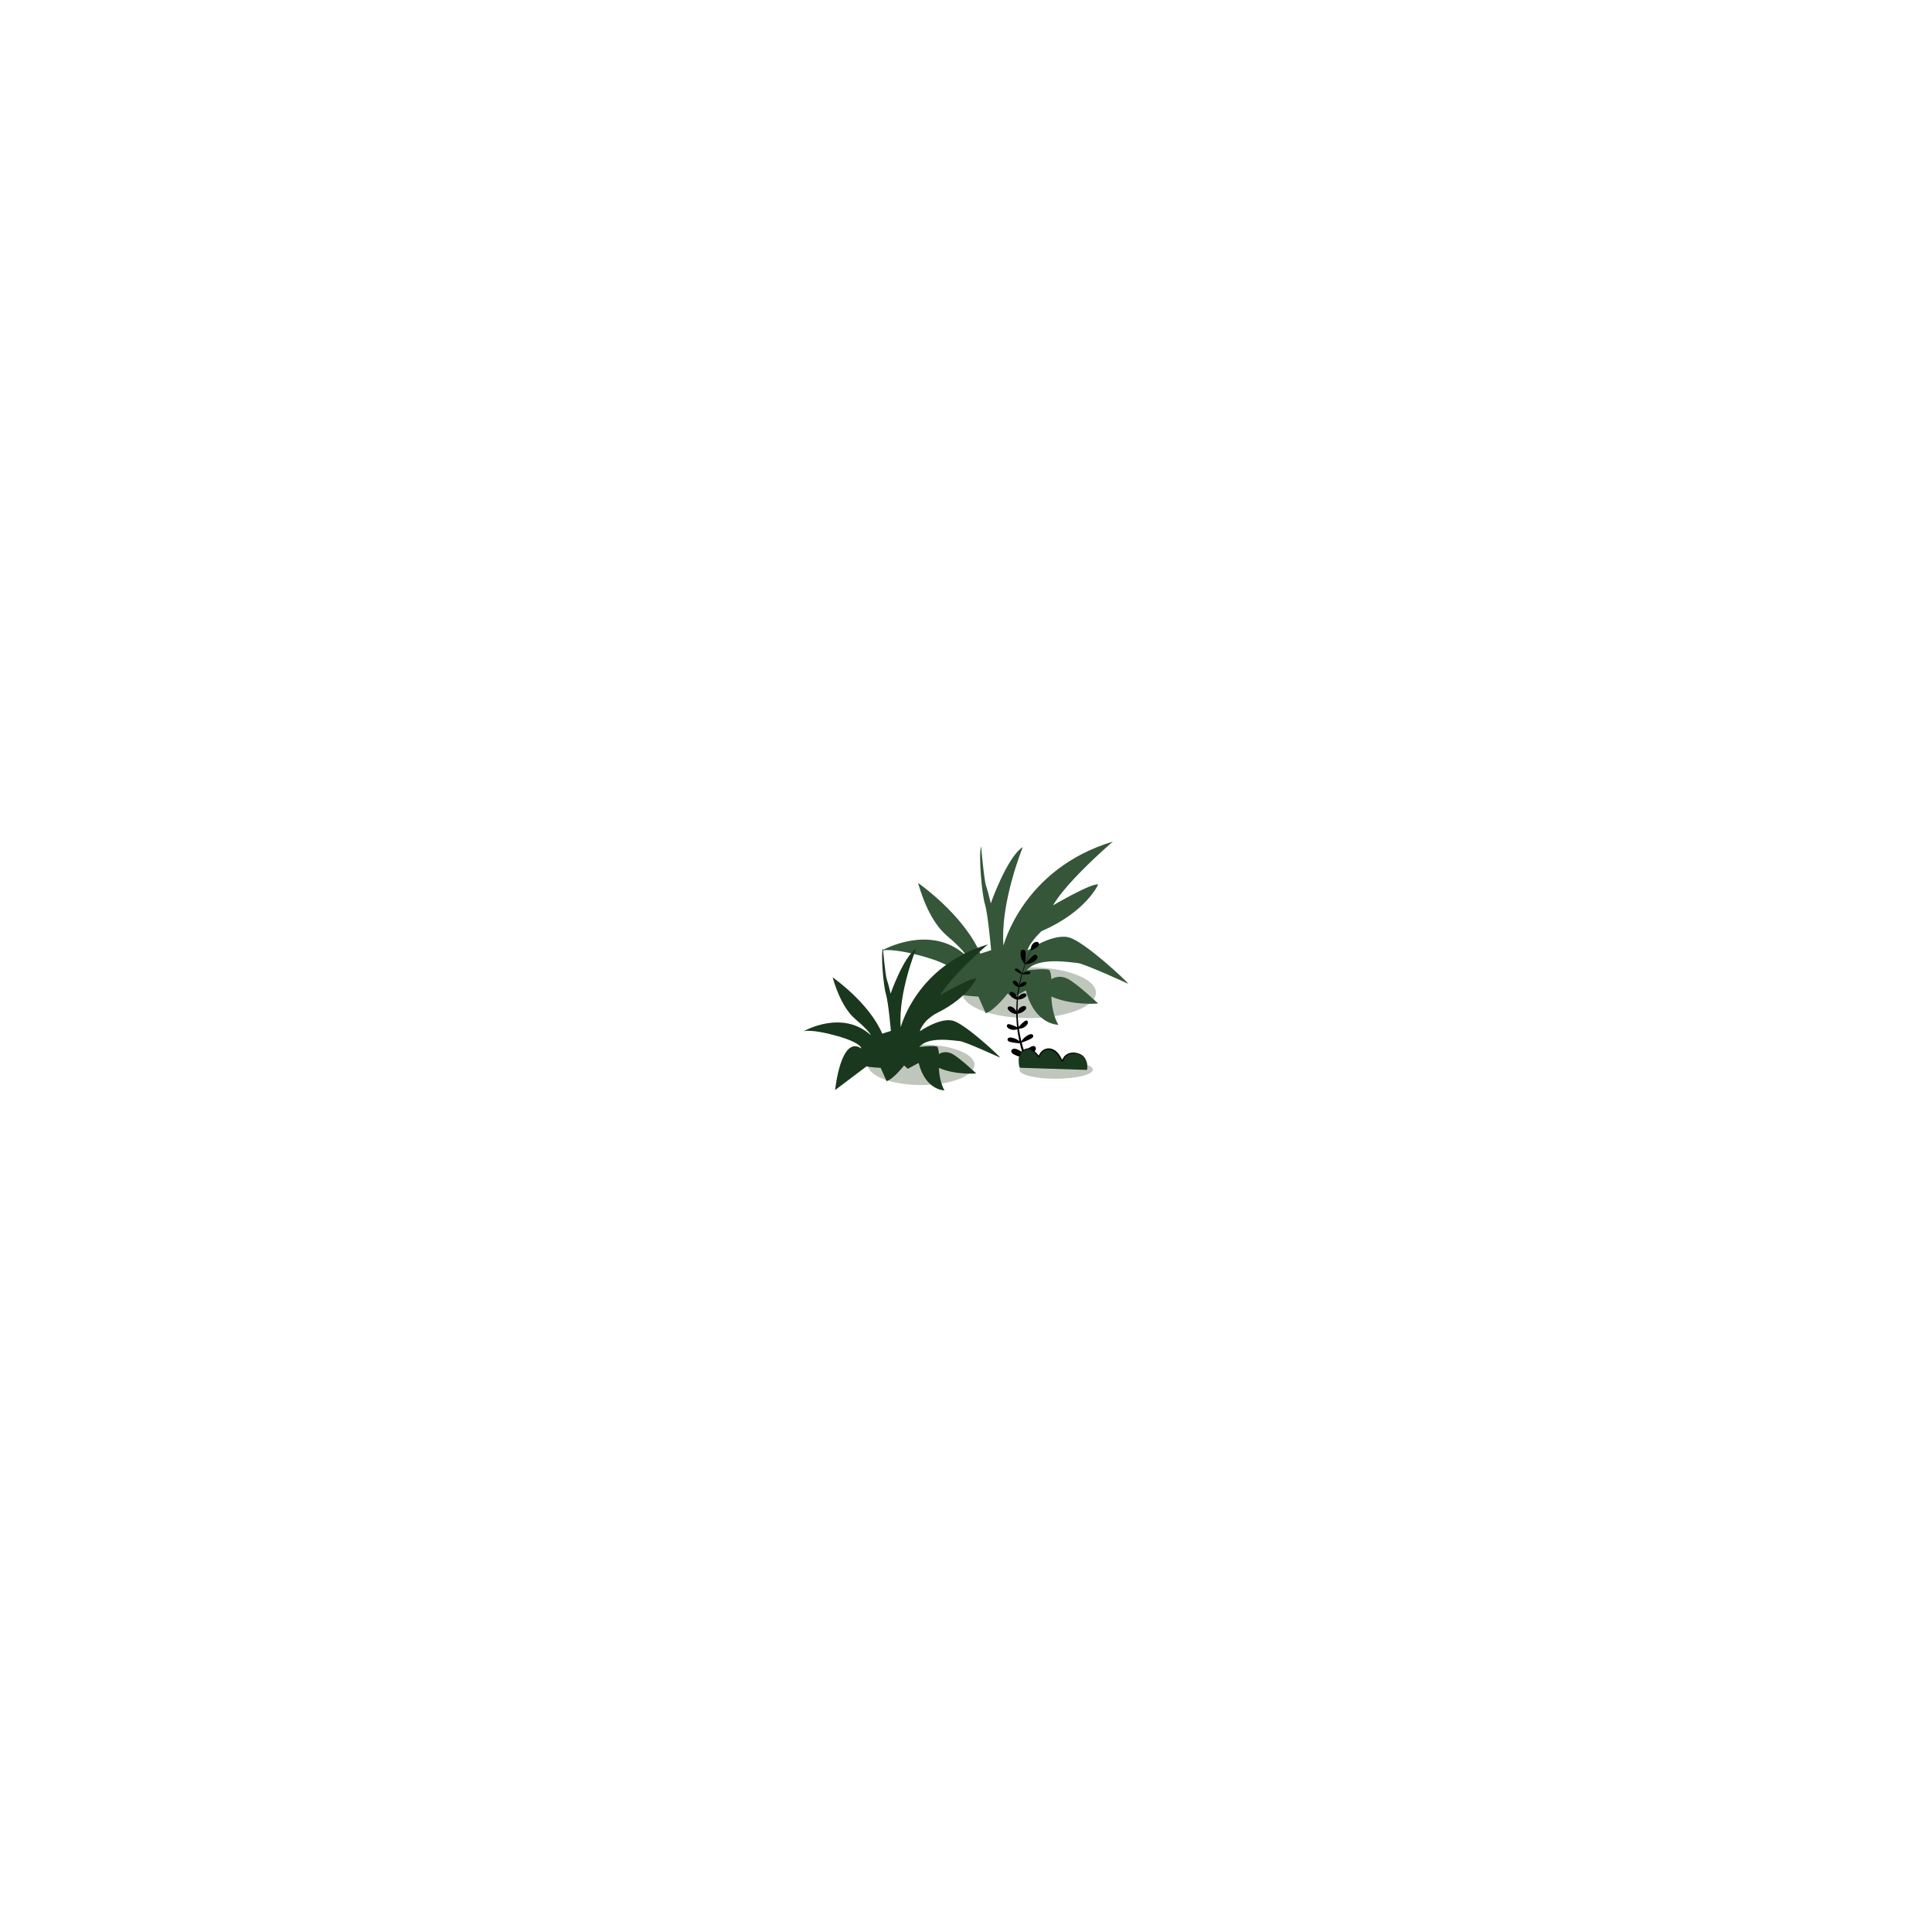
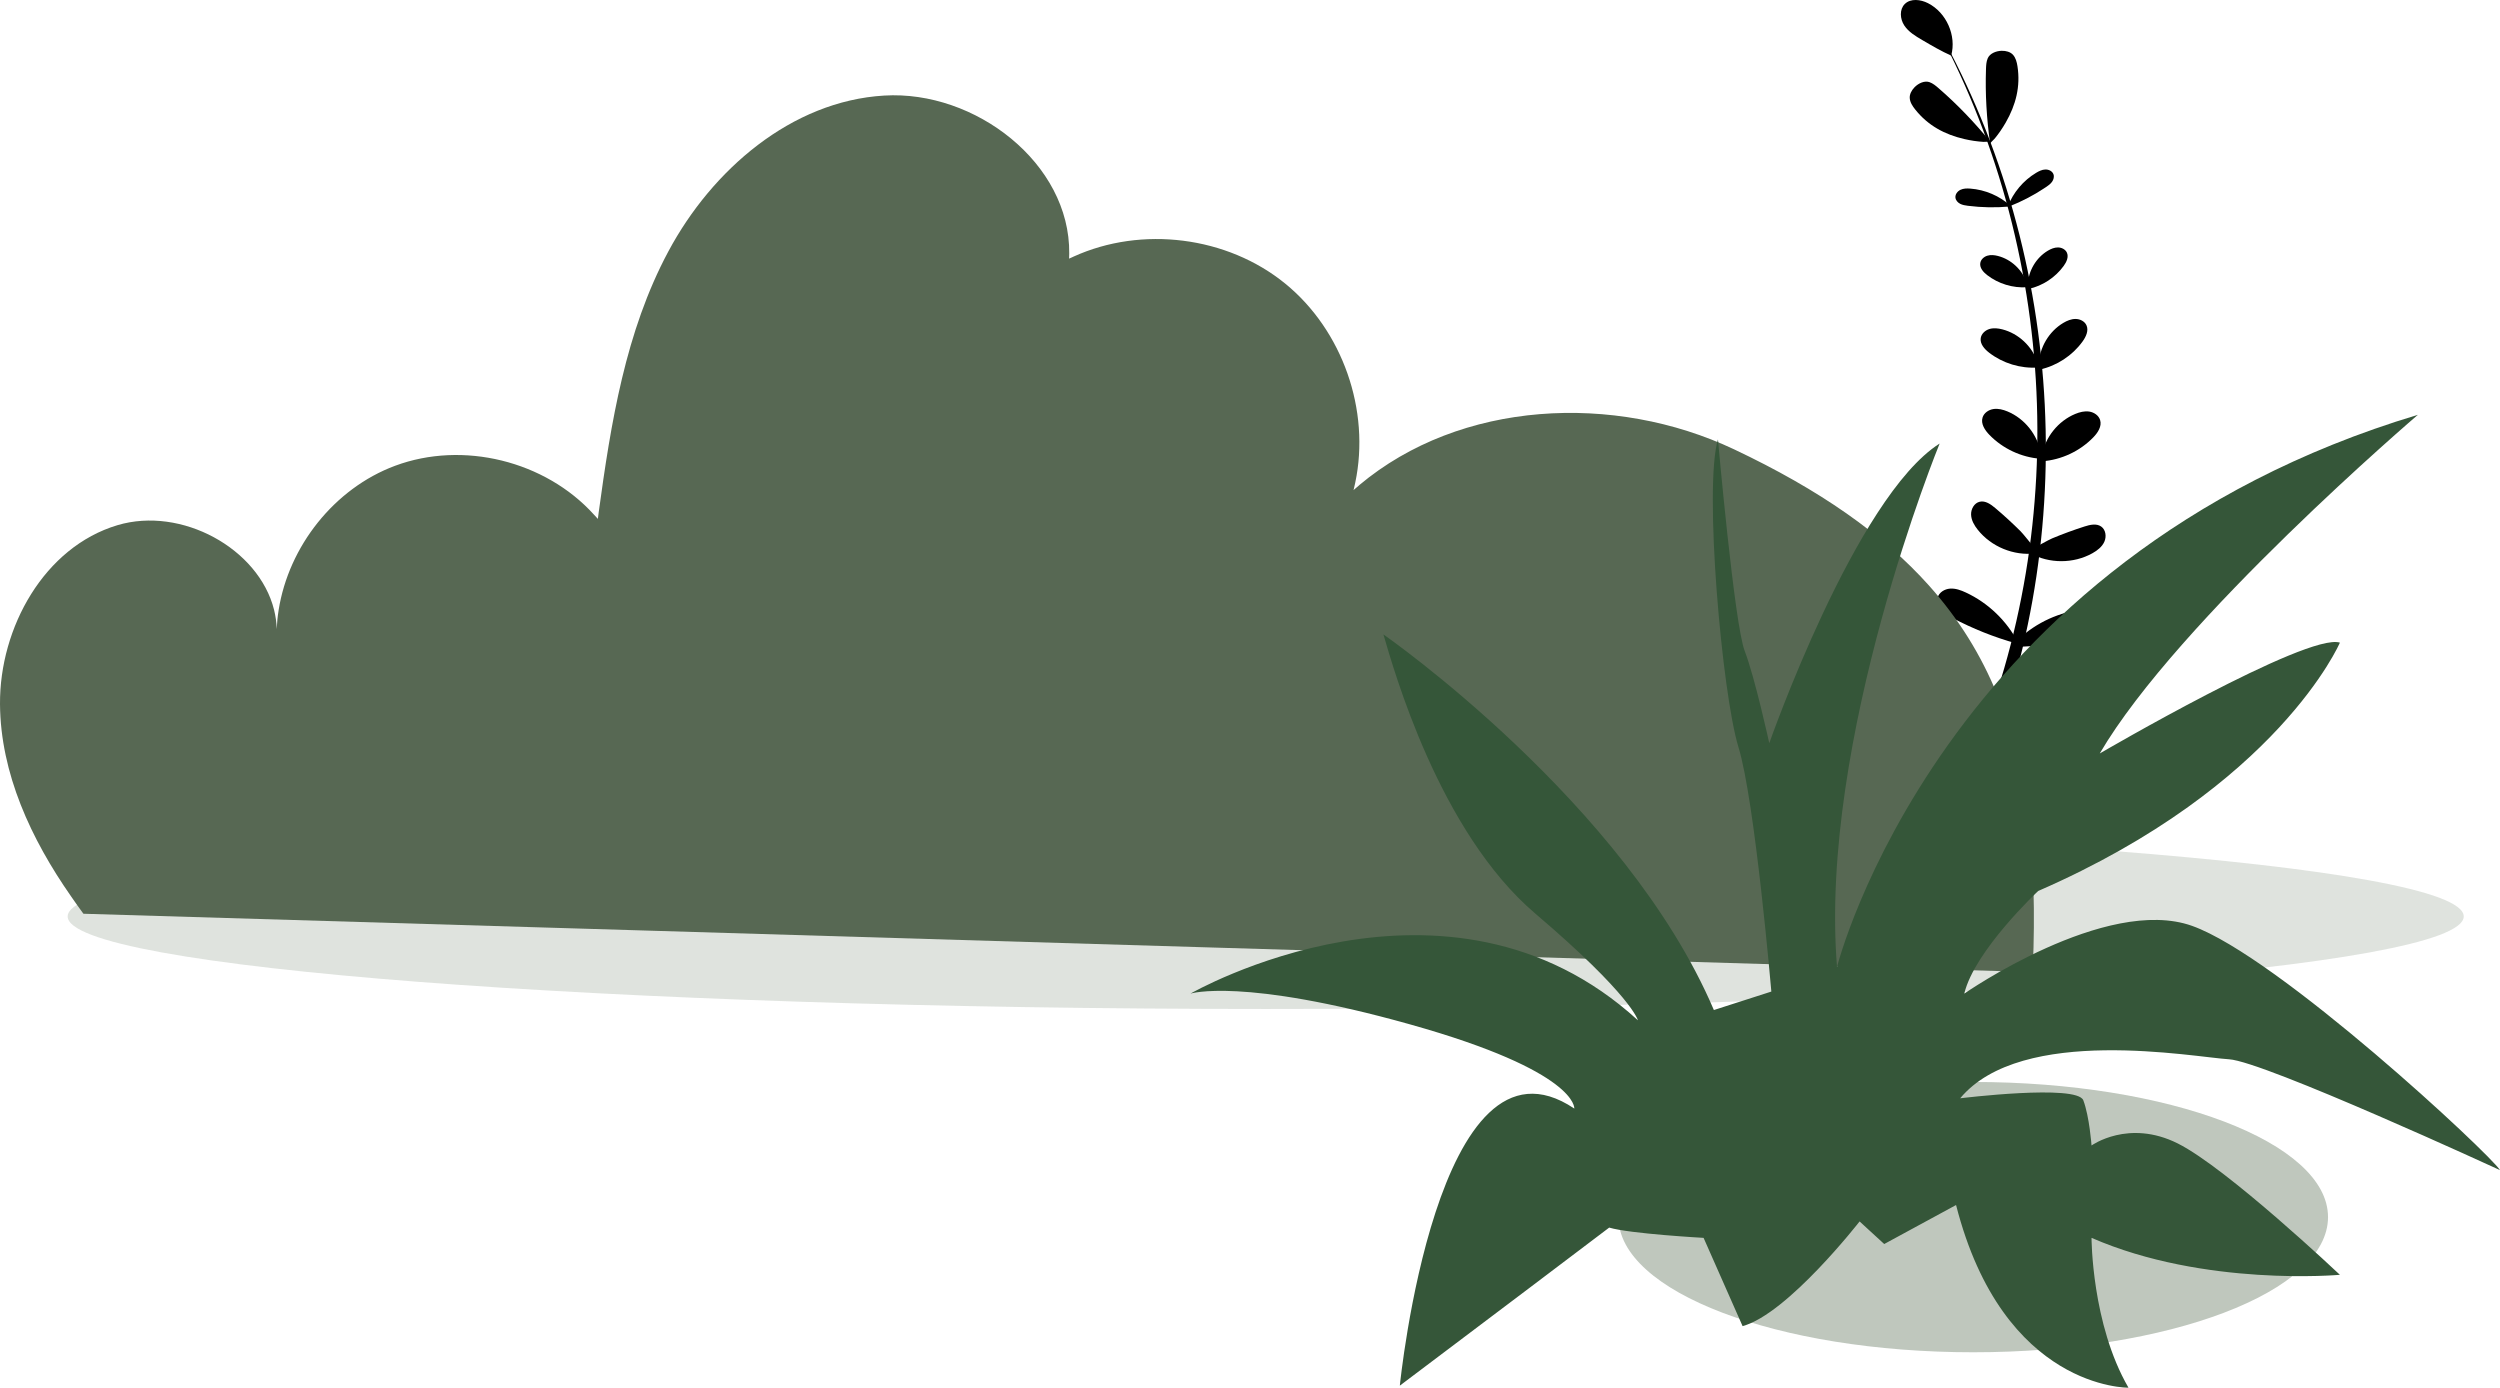
- <svg xmlns="http://www.w3.org/2000/svg" id="Camada_1" data-name="Camada 1" viewBox="0 0 1080 1080">
+ <svg xmlns="http://www.w3.org/2000/svg" id="Camada_1" data-name="Camada 1" viewBox="0 0 1417.3 786.72">
  <defs>
    <style>
      .cls-1 {
-         fill: #5e725a;
        opacity: .4;
      }

+       .cls-1, .cls-2 {
+         fill: #5e725a;
+       }
+ 
      .cls-2 {
+         opacity: .2;
+       }
+ 
+       .cls-3 {
        fill: #355639;
      }

-       .cls-3 {
-         fill: #1a381d;
+       .cls-4 {
+         fill: #576853;
      }
    </style>
  </defs>
  <g>
-     <ellipse class="cls-1" cx="575.29" cy="554.91" rx="37.34" ry="14.22" />
-     <path class="cls-2" d="M546.91,557.09s-7.78-.43-9.94-1.08c0,0-15.12,11.45-22.03,16.63,0,0,3.89-38.88,18.36-29.16,0,0,.43-3.89-17.28-8.86-17.71-4.97-23.11-3.24-23.11-3.24,0,0,27-15.55,47.09,2.81,0,0-.65-2.59-10.8-11.23-10.15-8.64-14.9-25.7-15.98-29.38,0,0,25.49,17.71,34.78,39.53l6.05-1.94s-1.73-20.09-3.46-25.7-3.67-27.43-2.16-32.4c0,0,1.73,19.44,2.81,22.25s2.59,9.72,2.59,9.72c0,0,9.07-25.92,17.93-31.54,0,0-12.74,31.1-10.8,55.08,0,0,10.8-42.99,61.13-58.11,0,0-25.27,21.6-33.48,35.64,0,0,21.82-12.74,25.27-11.66,0,0-6.48,15.12-31.75,26.14,0,0-6.7,6.26-7.78,10.8,0,0,14.9-10.37,23.98-7.13s31.32,23.98,32.4,25.7c0,0-24.84-11.45-28.51-11.66-3.67-.22-21.82-3.67-28.3,4.1,0,0,12.31-1.51,12.96.22s.86,4.75.86,4.75c0,0,3.89-2.81,9.07-.22s17.06,13.82,17.06,13.82c0,0-14.26,1.3-26.14-3.89,0,0,0,9.07,3.89,15.77,0,0-13.18.22-18.14-19.22l-7.56,4.1-2.59-2.38s-7.56,9.72-12.31,11.02l-4.1-9.29Z" />
+     <ellipse class="cls-1" cx="1102.31" cy="433.81" rx="58.22" ry="13.91" />
+     <g>
+       <path d="M1092,5.04c73.65,128.28,83.47,290.05,25.72,425.93,0,0,7.7,3.14,7.7,3.14,55.78-138.38,43.12-301.34-33.42-429.07h0Z" />
+       <path d="M1122.36,389.68c-3.97-3.69-8.73-6.4-13.45-9.07-2.63-1.49-5.31-3-8.26-3.66-2.95-.66-6.27-.35-8.64,1.53-3.18,2.52-3.84,7.32-2.44,11.13,1.4,3.81,4.47,6.77,7.72,9.2,9.55,7.14,21.23,10.73,32.64,14.19.27.08,1.05-3.82,1.09-4.19.16-1.34-.08-2.52-.14-3.84-.13-3.1-1.66-5.16-2.83-7.85-1.23-2.84-3.45-5.36-5.69-7.45Z" />
+       <path d="M1127.99,407.29c-.41.34,3.89,4.02,4.33,4.31,1.76,1.16,3.19,1.8,5.29,2.24,4.59.97,9.43,1.14,14.01.04,5.27-1.26,10.16-3.74,14.99-6.19,2.7-1.37,5.44-2.77,7.61-4.87,2.18-2.1,3.75-5.03,3.5-8.05-.34-4.05-3.98-7.25-7.93-8.19s-8.11-.02-11.94,1.35c-11.23,4.01-20.67,11.76-29.86,19.36Z" />
+       <path d="M1144.2,364.53c-6.38-12.47-17.01-22.71-29.71-28.62-2.82-1.31-5.86-2.44-8.97-2.21-3.11.23-6.27,2.15-7.07,5.16-.65,2.45.37,5.1,2.06,7s3.94,3.17,6.18,4.36c11.57,6.15,23.81,11.04,36.43,14.55.53-1.12,0-2.62-1.11-3.17" />
+       <path d="M1140.59,366.21c9.36-10.42,22.26-17.61,36.05-20.07,3.07-.55,6.29-.86,9.24.16,2.94,1.02,5.51,3.68,5.52,6.8,0,2.53-1.67,4.84-3.78,6.24-2.11,1.4-4.62,2.06-7.09,2.63-12.76,2.99-25.84,4.58-38.94,4.75-.22-1.22.67-2.53,1.88-2.78" />
+       <path d="M1139.86,116.7c-6.27-5.66-14.45-9.16-22.88-9.78-1.87-.14-3.83-.12-5.53.68-1.7.8-3.07,2.56-2.88,4.42.16,1.52,1.3,2.8,2.66,3.51s2.9.94,4.42,1.14c7.84.99,15.79,1.13,23.65.41.06-.75-.56-1.48-1.3-1.55" />
+       <path d="M1138.29,117.01c3.04-7.88,8.78-14.69,16.03-19.03,1.61-.96,3.36-1.83,5.24-1.89s3.9.9,4.57,2.65c.55,1.43.1,3.09-.79,4.33-.89,1.24-2.16,2.15-3.43,3-6.55,4.42-13.59,8.12-20.94,11.01-.39-.64-.17-1.57.47-1.97" />
+       <path d="M1131.17,288.04c-2.52-2.13-5.61-4.34-8.82-3.6-3.11.72-5.02,4.14-4.9,7.33.11,3.19,1.82,6.1,3.8,8.59,7.62,9.58,20.36,14.82,32.51,13.39,2.59-.57-7.85-12.17-8.23-12.54-4.6-4.58-9.39-8.98-14.36-13.17Z" />
+       <path d="M1181.7,298.49c3.14-1.01,6.84-1.88,9.53.03,2.6,1.84,3.07,5.74,1.75,8.64-1.32,2.9-4,4.95-6.78,6.5-10.69,5.96-24.46,5.97-35.16.03-2.17-1.51,11.89-8.27,12.38-8.48,6-2.49,12.1-4.74,18.29-6.72Z" />
+       <path d="M1156.93,256.73c-1.83-10.3-9.17-19.45-18.83-23.47-2.53-1.05-5.3-1.78-8.01-1.36-2.71.42-5.34,2.19-6.14,4.81-1.09,3.53,1.29,7.15,3.86,9.8,7.58,7.83,18.08,12.75,28.94,13.57" />
+       <path d="M1157.62,258.16c1.83-10.3,9.17-19.45,18.83-23.47,2.53-1.05,5.3-1.78,8.01-1.36,2.71.42,5.34,2.19,6.14,4.81,1.09,3.53-1.29,7.15-3.86,9.8-7.58,7.83-18.08,12.75-28.94,13.57" />
+       <path d="M1155.05,205.33c-2.96-9-10.72-16.26-19.89-18.61-2.4-.62-4.98-.91-7.35-.19-2.37.73-4.5,2.65-4.89,5.1-.52,3.3,2.08,6.24,4.72,8.29,7.8,6.04,17.84,9.1,27.68,8.44" />
+       <path d="M1155.85,206.53c.31-9.47,5.72-18.61,13.86-23.46,2.13-1.27,4.52-2.27,7-2.25,2.48.03,5.06,1.28,6.12,3.52,1.43,3.02-.24,6.57-2.2,9.28-5.78,7.99-14.56,13.75-24.19,15.88" />
+       <path d="M1148.98,160.36c-2.43-7.37-8.78-13.32-16.3-15.25-1.97-.51-4.08-.75-6.02-.15-1.95.59-3.69,2.17-4,4.18-.43,2.7,1.7,5.11,3.86,6.79,6.39,4.95,14.62,7.46,22.68,6.91" />
+       <path d="M1149.63,161.34c.26-7.76,4.68-15.25,11.35-19.22,1.75-1.04,3.7-1.86,5.74-1.84,2.03.02,4.15,1.05,5.02,2.89,1.17,2.48-.19,5.39-1.8,7.6-4.74,6.54-11.93,11.27-19.82,13.01" />
+       <path d="M1106.16,31.53c3.12-11.31-2.69-24.44-13.16-29.74-4.18-2.11-9.79-2.82-13.12.46-3.13,3.09-2.74,8.5-.31,12.18,2.42,3.68,6.36,6.03,10.15,8.25,5.48,3.21,10.96,6.42,16.44,8.84Z" />
+       <path d="M1134.84,28.8c2.44-.05,4.83.64,6.28,2.17,1.65,1.76,2.26,4.24,2.63,6.62,1.77,11.48-.94,21.91-6.65,31.86-1.81,3.16-3.87,6.19-6.17,9.01-.29.36-2.74,2.59-2.68,3.02-1.98-14.08-2.84-28.21-2.35-42.43.07-2.03.18-4.1.97-5.97,1.14-2.71,4.6-4.21,7.98-4.29Z" />
+       <path d="M1085.34,49.53c-1.7,1.75-2.82,3.98-2.67,6.08.16,2.41,1.57,4.54,3.07,6.43,7.21,9.1,16.7,14.21,27.88,16.79,3.55.82,7.17,1.38,10.8,1.6.46.03,3.76-.25,4.04.09-8.98-11.03-18.74-21.27-29.51-30.58-1.53-1.33-3.13-2.66-5.04-3.35-2.76-1-6.22.51-8.57,2.93Z" />
+     </g>
  </g>
  <g>
-     <ellipse class="cls-1" cx="514.95" cy="595.21" rx="29.77" ry="11.34" />
-     <path class="cls-3" d="M492.33,596.95s-6.2-.34-7.92-.86c0,0-12.05,9.13-17.57,13.26,0,0,3.1-31,14.64-23.25,0,0,.34-3.1-13.78-7.06s-18.43-2.58-18.43-2.58c0,0,21.53-12.4,37.54,2.24,0,0-.52-2.07-8.61-8.95s-11.88-20.49-12.74-23.42c0,0,20.32,14.12,27.73,31.51l4.82-1.55s-1.38-16.02-2.76-20.49c-1.38-4.48-2.93-21.87-1.72-25.83,0,0,1.38,15.5,2.24,17.74s2.07,7.75,2.07,7.75c0,0,7.23-20.67,14.29-25.14,0,0-10.16,24.8-8.61,43.91,0,0,8.61-34.27,48.74-46.32,0,0-20.15,17.22-26.69,28.41,0,0,17.39-10.16,20.15-9.3,0,0-5.17,12.05-25.31,20.84,0,0-5.34,4.99-6.2,8.61,0,0,11.88-8.27,19.12-5.68,7.23,2.58,24.97,19.12,25.83,20.49,0,0-19.8-9.13-22.73-9.3s-17.39-2.93-22.56,3.27c0,0,9.82-1.21,10.33.17s.69,3.79.69,3.79c0,0,3.1-2.24,7.23-.17,4.13,2.07,13.6,11.02,13.6,11.02,0,0-11.37,1.03-20.84-3.1,0,0,0,7.23,3.1,12.57,0,0-10.5.17-14.47-15.33l-6.03,3.27-2.07-1.89s-6.03,7.75-9.82,8.78l-3.27-7.41Z" />
+     <ellipse class="cls-2" cx="717.55" cy="519.54" rx="679.19" ry="52.47" />
+     <path class="cls-4" d="M1152.49,548.25v.63c-.04.75-.08,1.45-.12,2.2l-13.45-.39-774.76-23.2-30.04-.9-286.83-8.57c-2.36-3.18-4.68-6.49-6.96-9.79C17.62,475.71.28,438.51,0,399.12c-.24-43.37,25.08-88.98,66.64-101.4,36.13-10.77,80.01,13.13,88.74,48.01.86,3.54,1.41,7.2,1.49,10.93.16-3.62.51-7.23,1.1-10.81v-.04c5.74-36.13,31.53-68.89,65.98-81.74,38.49-14.35,85.16-2.79,112.69,27.6.55.51,1.06,1.06,1.53,1.65.24.28.51.55.75.86.04-.35.12-.75.16-1.1.08-.75.2-1.45.28-2.2v-.04c6.96-51.03,15.22-102.93,39.55-148.31,24.81-46.36,69.87-85.24,122.36-88.35,51.51-3.11,105.45,38.34,104.9,89.57,0,.43,0,.86-.04,1.3,0,.51,0,1.06-.04,1.57.47-.24.94-.43,1.42-.63.39-.24.79-.39,1.18-.55,38.61-17.54,87.01-11.48,119.92,15.33,32.52,26.5,48.36,71.83,39.71,112.84-.24,1.18-.51,2.32-.79,3.5-.08.24-.12.51-.2.75.2-.16.39-.35.59-.51.87-.79,1.77-1.53,2.67-2.28v-.04c57.4-48.13,144.53-52.41,212.51-20.29,48.56,22.96,84.49,48.16,110.48,77.22,16.91,18.91,29.61,39.48,38.81,62.12,17.54,42.94,22.53,93.34,20.09,154.17Z" />
  </g>
  <g>
-     <path d="M578.57,527.29c-11.39,19.83-12.9,44.85-3.98,65.85,0,0-1.19.49-1.19.49-8.62-21.39-6.67-46.59,5.17-66.34h0Z" />
-     <path d="M573.88,586.76c.61-.57,1.35-.99,2.08-1.4.41-.23.82-.46,1.28-.57s.97-.05,1.34.24c.49.39.59,1.13.38,1.72s-.69,1.05-1.19,1.42c-1.48,1.1-3.28,1.66-5.05,2.19-.04.01-.16-.59-.17-.65-.02-.21.01-.39.02-.59.02-.48.26-.8.44-1.21.19-.44.53-.83.88-1.15Z" />
-     <path d="M573,589.48c.06.05-.6.62-.67.67-.27.18-.49.28-.82.35-.71.15-1.46.18-2.17,0-.81-.2-1.57-.58-2.32-.96-.42-.21-.84-.43-1.18-.75s-.58-.78-.54-1.24c.05-.63.62-1.12,1.23-1.27s1.25,0,1.85.21c1.74.62,3.2,1.82,4.62,2.99Z" />
-     <path d="M570.5,582.87c.99-1.93,2.63-3.51,4.59-4.43.44-.2.91-.38,1.39-.34s.97.33,1.09.8c.1.38-.06.79-.32,1.08s-.61.49-.96.67c-1.79.95-3.68,1.71-5.63,2.25-.08-.17,0-.41.17-.49" />
-     <path d="M571.06,583.13c-1.45-1.61-3.44-2.72-5.57-3.1-.47-.08-.97-.13-1.43.03s-.85.57-.85,1.05c0,.39.26.75.58.97s.71.32,1.1.41c1.97.46,4,.71,6.02.73.03-.19-.1-.39-.29-.43" />
-     <path d="M571.17,544.55c.97-.88,2.23-1.42,3.54-1.51.29-.02.59-.02.85.1s.48.4.45.68c-.02.24-.2.43-.41.54s-.45.15-.68.18c-1.21.15-2.44.17-3.66.06,0-.12.09-.23.2-.24" />
-     <path d="M571.41,544.6c-.47-1.22-1.36-2.27-2.48-2.94-.25-.15-.52-.28-.81-.29s-.6.14-.71.41c-.08.22-.01.48.12.67s.33.33.53.46c1.01.68,2.1,1.25,3.24,1.7.06-.1.03-.24-.07-.3" />
-     <path d="M572.51,571.04c.39-.33.87-.67,1.36-.56.48.11.78.64.76,1.13s-.28.94-.59,1.33c-1.18,1.48-3.15,2.29-5.03,2.07-.4-.09,1.21-1.88,1.27-1.94.71-.71,1.45-1.39,2.22-2.04Z" />
-     <path d="M564.7,572.66c-.49-.16-1.06-.29-1.47,0-.4.29-.47.89-.27,1.34s.62.77,1.05,1.01c1.65.92,3.78.92,5.44,0,.34-.23-1.84-1.28-1.91-1.31-.93-.39-1.87-.73-2.83-1.04Z" />
-     <path d="M568.53,566.2c.28-1.59,1.42-3.01,2.91-3.63.39-.16.82-.27,1.24-.21s.83.34.95.74c.17.55-.2,1.11-.6,1.52-1.17,1.21-2.8,1.97-4.48,2.1" />
-     <path d="M568.42,566.42c-.28-1.59-1.42-3.01-2.91-3.63-.39-.16-.82-.27-1.24-.21s-.83.34-.95.74c-.17.55.2,1.11.6,1.52,1.17,1.21,2.8,1.97,4.48,2.1" />
-     <path d="M568.82,558.26c.46-1.39,1.66-2.51,3.08-2.88.37-.1.77-.14,1.14-.03s.7.41.76.79c.08.51-.32.97-.73,1.28-1.21.93-2.76,1.41-4.28,1.3" />
-     <path d="M568.7,558.44c-.05-1.46-.88-2.88-2.14-3.63-.33-.2-.7-.35-1.08-.35s-.78.2-.95.54c-.22.47.04,1.02.34,1.43.89,1.24,2.25,2.13,3.74,2.46" />
-     <path d="M569.76,551.3c.38-1.14,1.36-2.06,2.52-2.36.3-.08.63-.12.93-.02s.57.34.62.65c.07.42-.26.79-.6,1.05-.99.77-2.26,1.15-3.51,1.07" />
-     <path d="M569.66,551.45c-.04-1.2-.72-2.36-1.76-2.97-.27-.16-.57-.29-.89-.28s-.64.16-.78.45c-.18.38.03.83.28,1.18.73,1.01,1.84,1.74,3.06,2.01" />
-     <path d="M576.38,531.38c-.48-1.75.42-3.78,2.03-4.6.65-.33,1.51-.44,2.03.07.48.48.42,1.31.05,1.88s-.98.93-1.57,1.28c-.85.5-1.7.99-2.54,1.37Z" />
-     <path d="M571.95,530.96c-.38,0-.75.1-.97.34-.26.27-.35.66-.41,1.02-.27,1.77.15,3.39,1.03,4.93.28.49.6.96.95,1.39.05.06.42.4.41.47.31-2.18.44-4.36.36-6.56-.01-.31-.03-.63-.15-.92-.18-.42-.71-.65-1.23-.66Z" />
-     <path d="M579.6,534.17c.26.27.44.61.41.94-.02.37-.24.7-.47.99-1.11,1.41-2.58,2.2-4.31,2.6-.55.13-1.11.21-1.67.25-.07,0-.58-.04-.62.01,1.39-1.7,2.9-3.29,4.56-4.73.24-.21.48-.41.78-.52.43-.15.96.08,1.33.45Z" />
-   </g>
-   <g>
-     <ellipse class="cls-1" cx="590.39" cy="598.02" rx="20.52" ry="5.03" transform="translate(-2.59 2.57) rotate(-.25)" />
-     <g>
-       <path class="cls-3" d="M569.95,596.87c-.55-3.47-.96-8.25,2.85-10.07,3.57-1.72,5.89,1.56,7.96,3.95.4-.88.82-1.78,1.45-2.52,2.32-2.72,6.31-2.12,8.57.31.93,1,1.63,2.2,2.32,3.38.24.42.49.84.67,1.28.72-1.08,1.03-2.34,2.1-3.13s2.31-1.23,3.58-1.37c2.03-.22,4.32.51,5.93,1.77,1.7,1.33,2.94,5.47,2.22,7.62" />
-       <path d="M569.95,596.87c-.62-3.29-1.11-7.69,2.05-9.88,3.73-2.63,6.81.8,9.01,3.53,0,0-.55.08-.55.08,1.11-3.18,4.05-5.36,7.46-4.28,3.17.92,4.76,4,6.16,6.73,0,0-.59-.06-.59-.06.5-.72.81-1.62,1.41-2.42,2.63-3.03,7.58-2.68,10.51-.32,2,1.92,2.86,5.14,2.18,7.8.54-2.6-.41-5.76-2.39-7.53-2.79-2.11-7.4-2.36-9.79.43-.52.69-.82,1.58-1.37,2.4-.1.15-.31.2-.46.09-.42-.64-.75-1.41-1.2-2.09-2.57-5.22-8.98-6.72-11.32-.49-.09.22-.41.26-.56.08-2.03-2.53-4.85-5.95-8.26-3.59-3.05,2.02-2.69,6.28-2.29,9.5h0Z" />
-     </g>
+     <ellipse class="cls-1" cx="1118.66" cy="690.01" rx="201.14" ry="76.62" />
+     <path class="cls-3" d="M965.81,701.77s-41.89-2.33-53.53-5.82c0,0-81.46,61.67-118.69,89.6,0,0,20.95-209.46,98.91-157.09,0,0,2.33-20.95-93.09-47.71-95.42-26.76-124.51-17.45-124.51-17.45,0,0,145.46-83.78,253.67,15.13,0,0-3.49-13.96-58.18-60.51-54.69-46.55-80.29-138.47-86.11-158.26,0,0,137.31,95.42,187.35,212.95l32.58-10.47s-9.31-108.22-18.62-138.47c-9.31-30.25-19.78-147.78-11.64-174.55,0,0,9.31,104.73,15.13,119.86s13.96,52.36,13.96,52.36c0,0,48.87-139.64,96.58-169.89,0,0-68.65,167.56-58.18,296.73,0,0,58.18-231.57,329.31-313.02,0,0-136.15,116.36-180.36,192,0,0,117.53-68.65,136.15-62.84,0,0-34.91,81.46-171.06,140.8,0,0-36.07,33.75-41.89,58.18,0,0,80.29-55.85,129.16-38.4,48.87,17.45,168.73,129.16,174.55,138.47,0,0-133.82-61.67-153.6-62.84-19.78-1.16-117.53-19.78-152.44,22.11,0,0,66.33-8.15,69.82,1.16,3.49,9.31,4.65,25.6,4.65,25.6,0,0,20.95-15.13,48.87-1.16,27.93,13.96,91.93,74.47,91.93,74.47,0,0-76.8,6.98-140.8-20.95,0,0,0,48.87,20.95,84.95,0,0-70.98,1.16-97.75-103.56l-40.73,22.11-13.96-12.8s-40.73,52.36-66.33,59.35l-22.11-50.04Z" />
  </g>
</svg>
